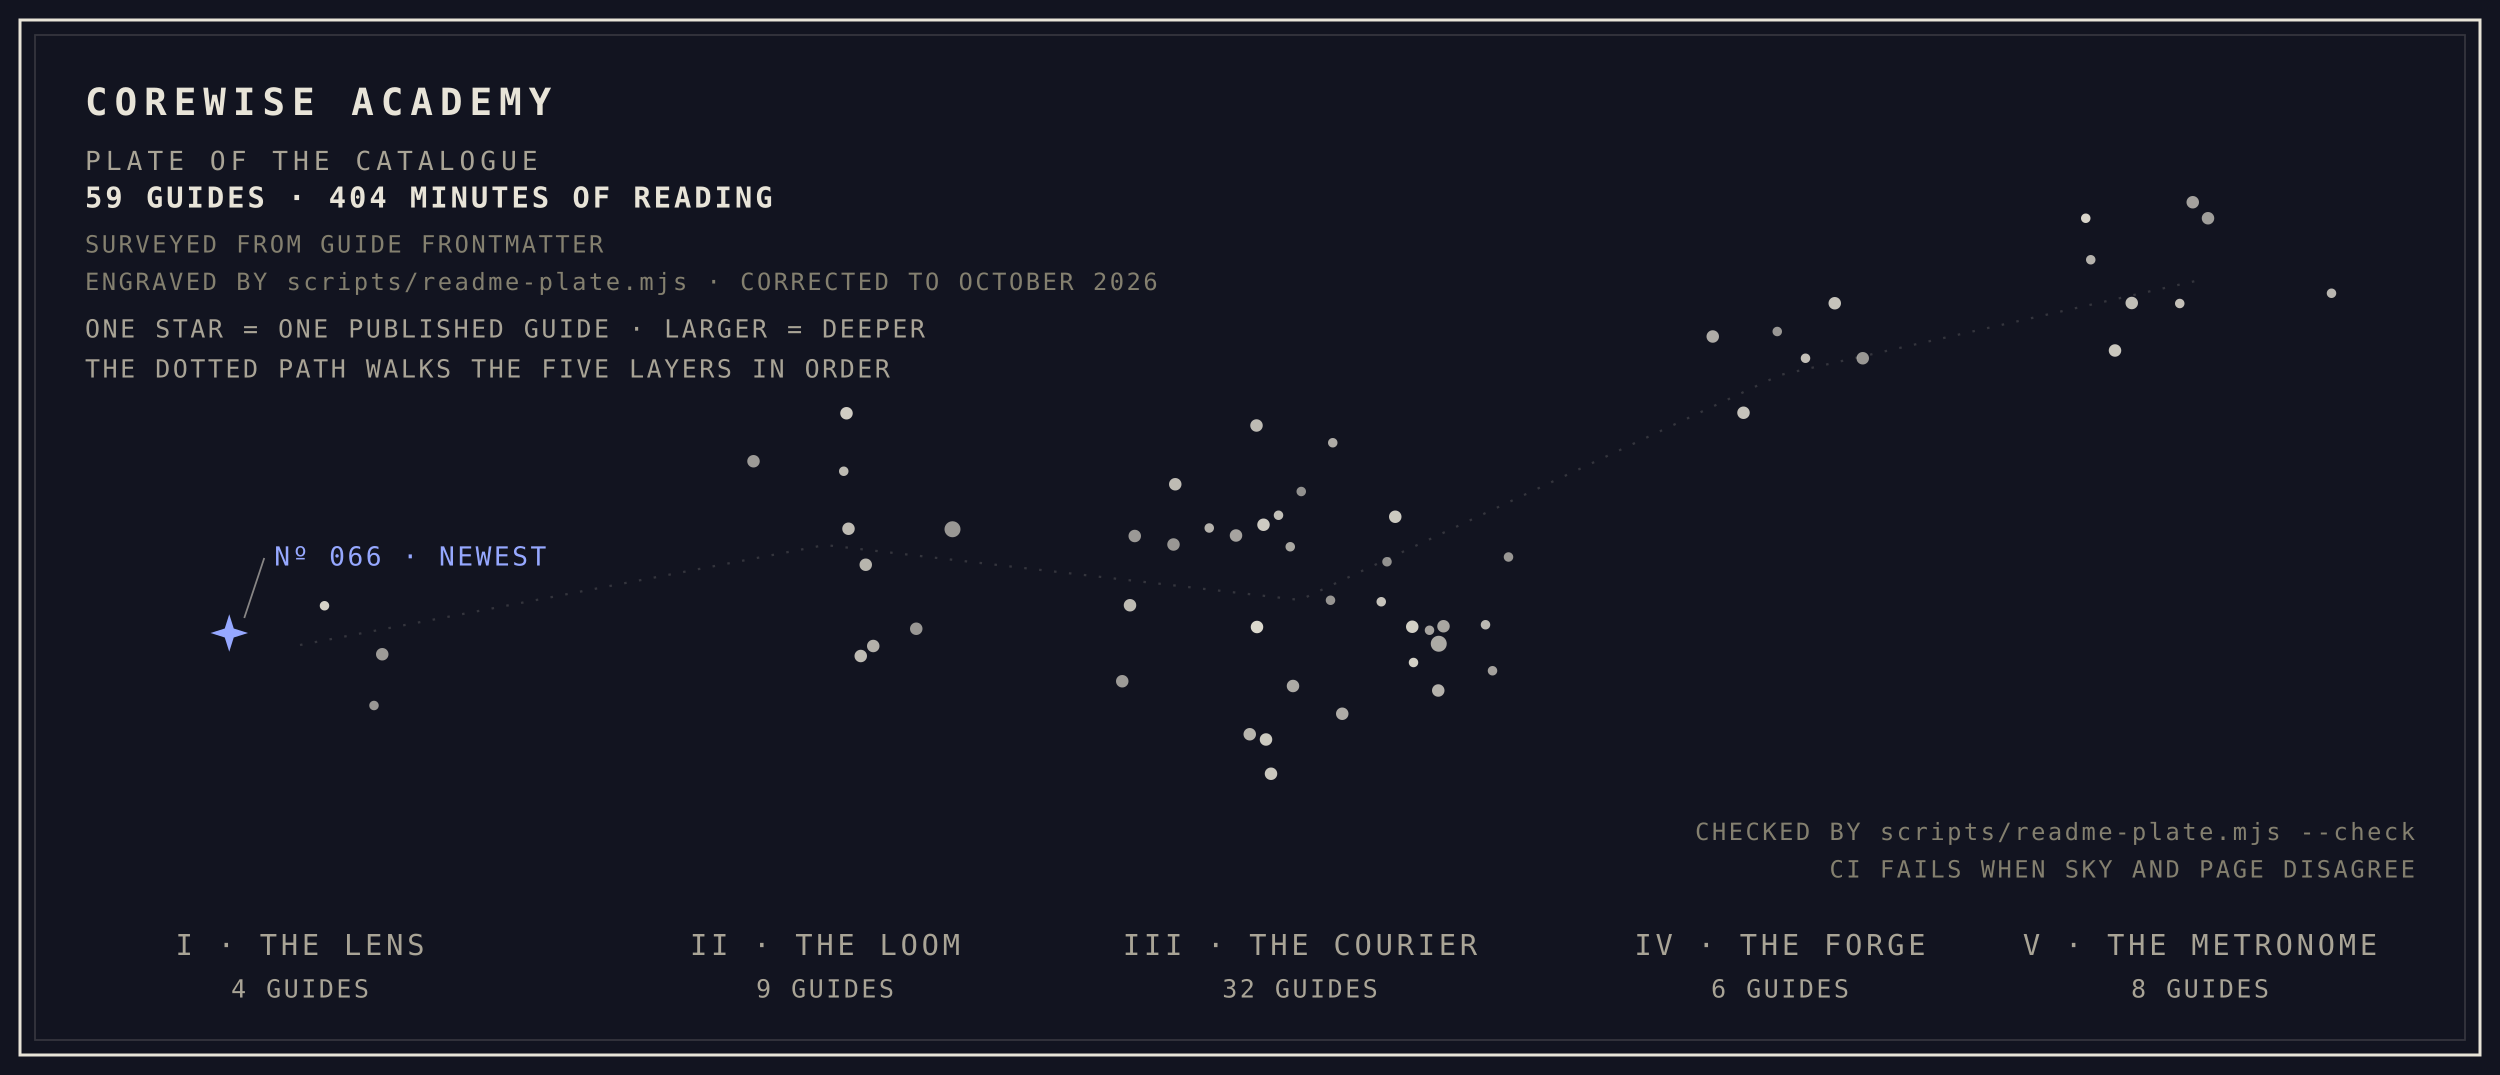
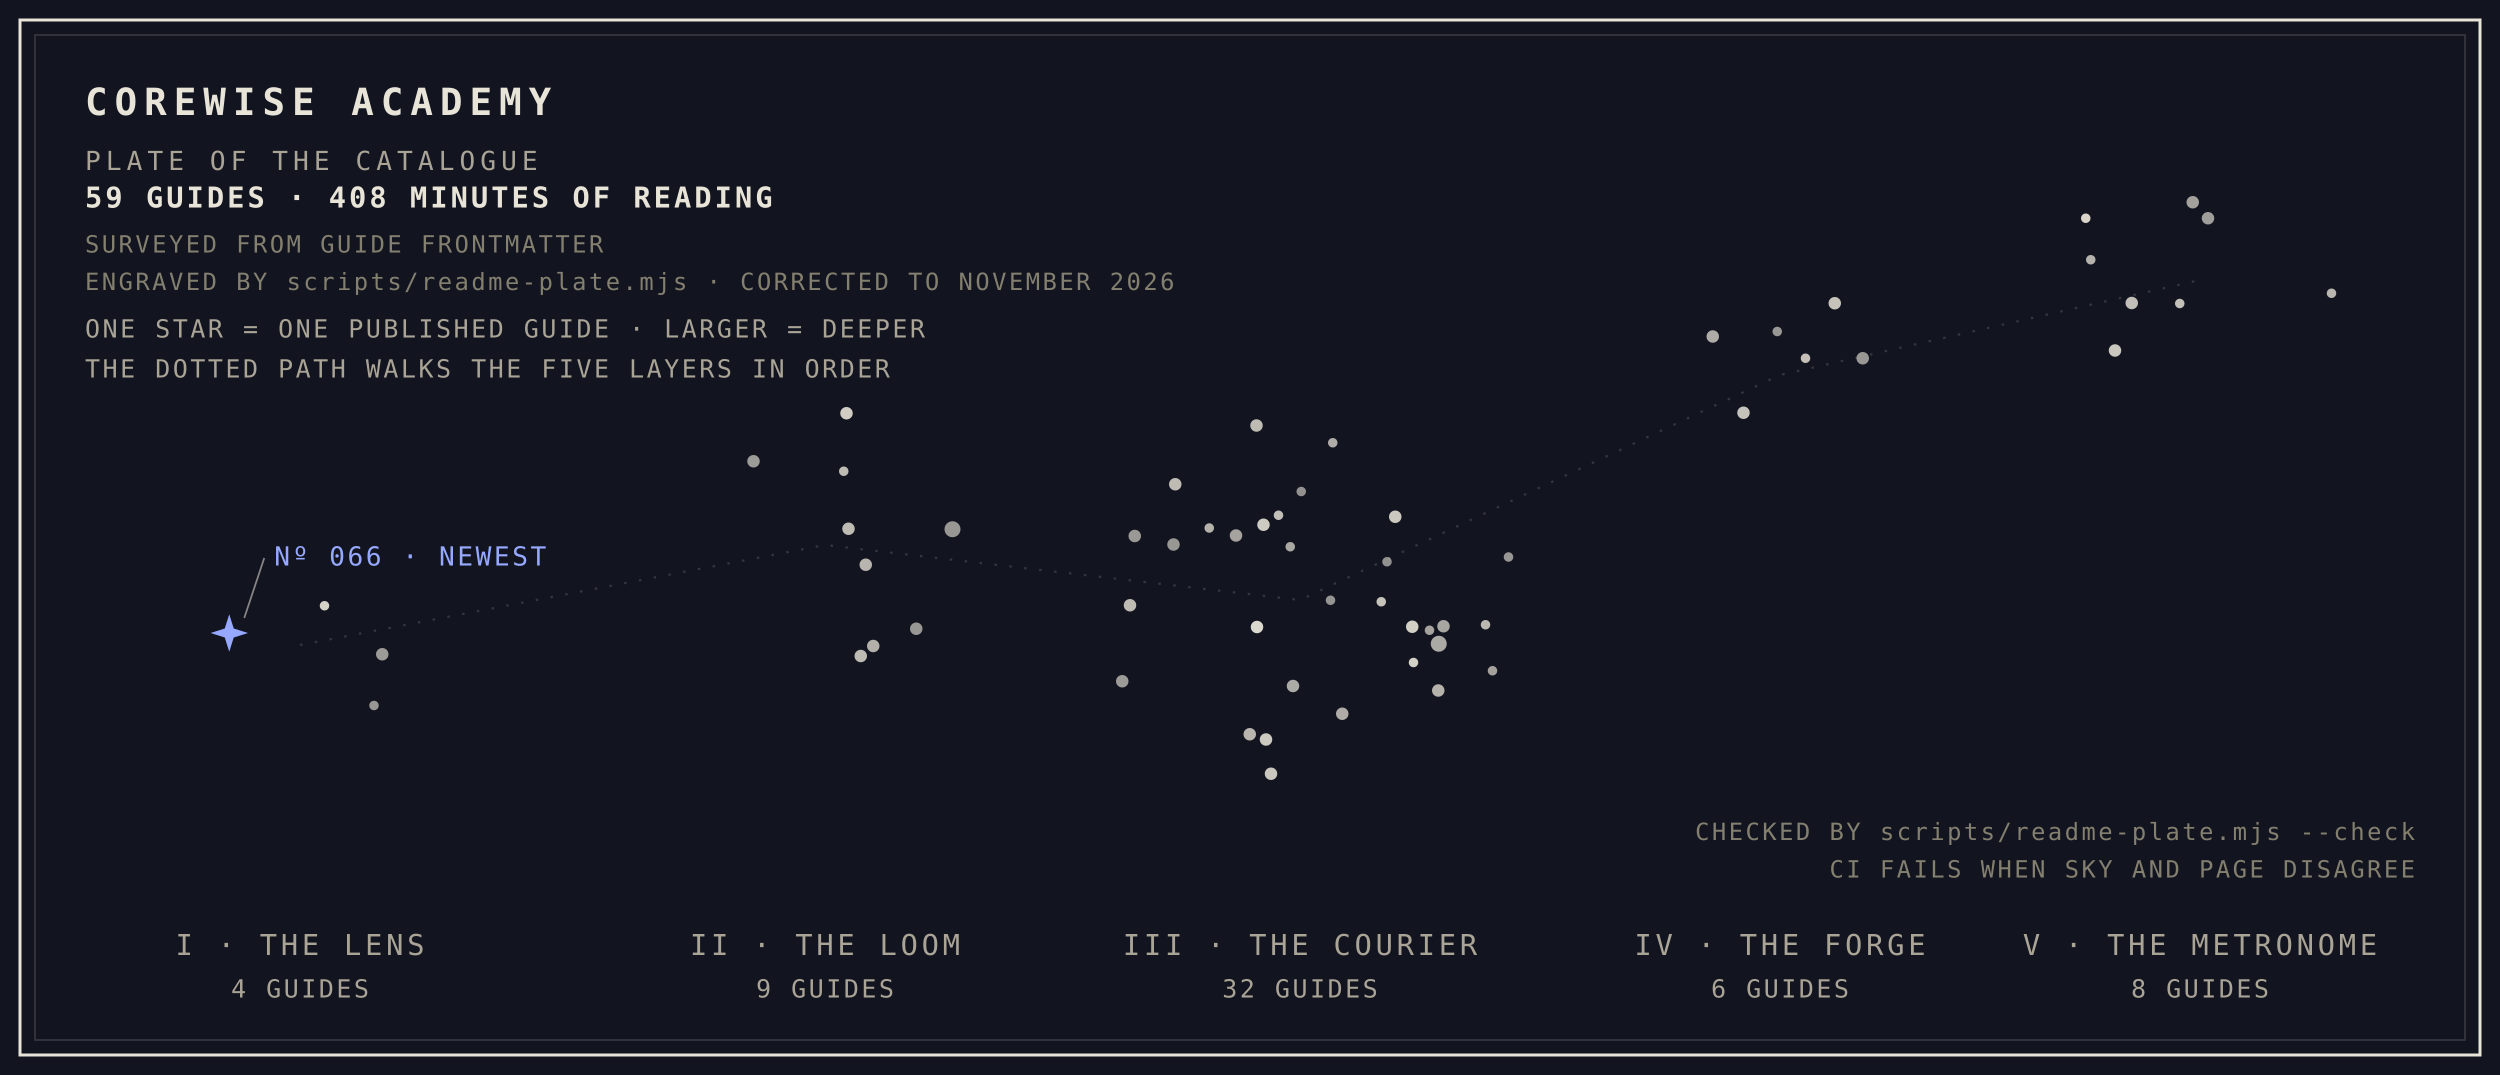
<svg xmlns="http://www.w3.org/2000/svg" viewBox="0 0 1000 430" role="img" aria-label="Chart of the CoreWise Academy catalogue: 59 published guides as stars in five constellations, one per curriculum layer.">
  <g font-family="ui-monospace, 'IBM Plex Mono', SFMono-Regular, Menlo, monospace">
    <rect x="0" y="0" width="1000" height="430" fill="#121420" />
    <rect x="8" y="8" width="984" height="414" fill="none" stroke="#e8e4d8" stroke-width="1.2" />
    <rect x="14" y="14" width="972" height="402" fill="none" stroke="#e8e4d8" stroke-opacity="0.16" stroke-width="0.7" />
    <path d="M 120 258 L 330 218 L 520 240 L 712 150 L 880 112" fill="none" stroke="#e8e4d8" stroke-opacity="0.16" stroke-width="0.9" stroke-dasharray="1 5" />
    <path d="M12 0 L14.88 9.12 L24 12 L14.88 14.88 L12 24 L9.12 14.88 L0 12 L9.12 9.12 Z" transform="translate(84.20 245.70) scale(0.625)" fill="#96a8ff" />
    <circle cx="129.8" cy="242.3" r="1.9" fill="#e8e4d8" fill-opacity="0.91" />
    <circle cx="149.6" cy="282.2" r="1.9" fill="#e8e4d8" fill-opacity="0.63" />
    <circle cx="152.9" cy="261.7" r="2.5" fill="#e8e4d8" fill-opacity="0.65" />
    <text x="120" y="382" text-anchor="middle" font-size="11.5" letter-spacing="1.5" fill="#a9a496">I · THE LENS</text>
    <text x="120" y="399" text-anchor="middle" font-size="10" letter-spacing="1" fill="#a9a496">4 GUIDES</text>
    <circle cx="337.5" cy="188.5" r="1.9" fill="#e8e4d8" fill-opacity="0.8" />
    <circle cx="381" cy="211.7" r="3.2" fill="#e8e4d8" fill-opacity="0.63" />
    <circle cx="301.4" cy="184.5" r="2.5" fill="#e8e4d8" fill-opacity="0.65" />
    <circle cx="349.3" cy="258.4" r="2.5" fill="#e8e4d8" fill-opacity="0.75" />
    <circle cx="338.6" cy="165.3" r="2.5" fill="#e8e4d8" fill-opacity="0.89" />
    <circle cx="344.3" cy="262.4" r="2.5" fill="#e8e4d8" fill-opacity="0.8" />
    <circle cx="366.5" cy="251.5" r="2.5" fill="#e8e4d8" fill-opacity="0.63" />
    <circle cx="346.3" cy="225.9" r="2.5" fill="#e8e4d8" fill-opacity="0.77" />
    <circle cx="339.4" cy="211.5" r="2.5" fill="#e8e4d8" fill-opacity="0.8" />
    <text x="330" y="382" text-anchor="middle" font-size="11.5" letter-spacing="1.5" fill="#a9a496">II · THE LOOM</text>
    <text x="330" y="399" text-anchor="middle" font-size="10" letter-spacing="1" fill="#a9a496">9 GUIDES</text>
    <circle cx="575.3" cy="276.2" r="2.5" fill="#e8e4d8" fill-opacity="0.76" />
    <circle cx="469.4" cy="217.8" r="2.5" fill="#e8e4d8" fill-opacity="0.63" />
    <circle cx="564.9" cy="250.7" r="2.5" fill="#e8e4d8" fill-opacity="0.9" />
    <circle cx="516.1" cy="218.7" r="1.9" fill="#e8e4d8" fill-opacity="0.71" />
    <circle cx="448.9" cy="272.5" r="2.5" fill="#e8e4d8" fill-opacity="0.65" />
    <circle cx="536.9" cy="285.5" r="2.5" fill="#e8e4d8" fill-opacity="0.73" />
    <circle cx="506.4" cy="295.8" r="2.5" fill="#e8e4d8" fill-opacity="0.87" />
    <circle cx="552.5" cy="240.7" r="1.9" fill="#e8e4d8" fill-opacity="0.84" />
    <circle cx="505.4" cy="209.9" r="2.5" fill="#e8e4d8" fill-opacity="0.88" />
    <circle cx="517.2" cy="274.4" r="2.5" fill="#e8e4d8" fill-opacity="0.72" />
    <circle cx="483.7" cy="211.2" r="1.9" fill="#e8e4d8" fill-opacity="0.76" />
    <circle cx="533.1" cy="177.1" r="1.9" fill="#e8e4d8" fill-opacity="0.73" />
    <circle cx="571.8" cy="252.1" r="1.9" fill="#e8e4d8" fill-opacity="0.69" />
    <circle cx="494.4" cy="214.2" r="2.5" fill="#e8e4d8" fill-opacity="0.69" />
    <circle cx="520.5" cy="196.6" r="1.9" fill="#e8e4d8" fill-opacity="0.6" />
    <circle cx="575.5" cy="257.5" r="3.2" fill="#e8e4d8" fill-opacity="0.72" />
    <circle cx="453.9" cy="214.4" r="2.5" fill="#e8e4d8" fill-opacity="0.64" />
    <circle cx="532.2" cy="240.1" r="1.9" fill="#e8e4d8" fill-opacity="0.62" />
    <circle cx="470.1" cy="193.7" r="2.5" fill="#e8e4d8" fill-opacity="0.8" />
    <circle cx="502.6" cy="170.2" r="2.5" fill="#e8e4d8" fill-opacity="0.8" />
    <circle cx="452" cy="242.1" r="2.5" fill="#e8e4d8" fill-opacity="0.8" />
    <circle cx="499.9" cy="293.7" r="2.5" fill="#e8e4d8" fill-opacity="0.77" />
    <circle cx="508.4" cy="309.5" r="2.5" fill="#e8e4d8" fill-opacity="0.86" />
    <circle cx="511.4" cy="206.1" r="1.9" fill="#e8e4d8" fill-opacity="0.82" />
    <circle cx="603.4" cy="222.8" r="1.9" fill="#e8e4d8" fill-opacity="0.63" />
    <circle cx="502.8" cy="250.8" r="2.5" fill="#e8e4d8" fill-opacity="0.94" />
    <circle cx="577.4" cy="250.5" r="2.5" fill="#e8e4d8" fill-opacity="0.7" />
    <circle cx="565.4" cy="265" r="1.9" fill="#e8e4d8" fill-opacity="0.9" />
    <circle cx="597" cy="268.3" r="1.9" fill="#e8e4d8" fill-opacity="0.68" />
    <circle cx="594.2" cy="249.9" r="1.9" fill="#e8e4d8" fill-opacity="0.79" />
    <circle cx="554.8" cy="224.7" r="1.9" fill="#e8e4d8" fill-opacity="0.6" />
    <circle cx="558.1" cy="206.7" r="2.5" fill="#e8e4d8" fill-opacity="0.87" />
    <text x="520" y="382" text-anchor="middle" font-size="11.5" letter-spacing="1.5" fill="#a9a496">III · THE COURIER</text>
    <text x="520" y="399" text-anchor="middle" font-size="10" letter-spacing="1" fill="#a9a496">32 GUIDES</text>
    <circle cx="710.9" cy="132.6" r="1.9" fill="#e8e4d8" fill-opacity="0.63" />
    <circle cx="745.1" cy="143.3" r="2.5" fill="#e8e4d8" fill-opacity="0.63" />
    <circle cx="722.2" cy="143.3" r="1.9" fill="#e8e4d8" fill-opacity="0.83" />
    <circle cx="697.4" cy="165.1" r="2.5" fill="#e8e4d8" fill-opacity="0.84" />
    <circle cx="685.1" cy="134.6" r="2.5" fill="#e8e4d8" fill-opacity="0.73" />
    <circle cx="733.9" cy="121.3" r="2.5" fill="#e8e4d8" fill-opacity="0.84" />
    <text x="712" y="382" text-anchor="middle" font-size="11.5" letter-spacing="1.5" fill="#a9a496">IV · THE FORGE</text>
    <text x="712" y="399" text-anchor="middle" font-size="10" letter-spacing="1" fill="#a9a496">6 GUIDES</text>
    <circle cx="846" cy="140.2" r="2.5" fill="#e8e4d8" fill-opacity="0.86" />
    <circle cx="852.7" cy="121.2" r="2.5" fill="#e8e4d8" fill-opacity="0.82" />
    <circle cx="871.9" cy="121.4" r="1.9" fill="#e8e4d8" fill-opacity="0.83" />
    <circle cx="883.2" cy="87.3" r="2.5" fill="#e8e4d8" fill-opacity="0.66" />
    <circle cx="836.3" cy="103.9" r="1.9" fill="#e8e4d8" fill-opacity="0.76" />
    <circle cx="877.1" cy="80.9" r="2.5" fill="#e8e4d8" fill-opacity="0.68" />
    <circle cx="932.6" cy="117.3" r="1.9" fill="#e8e4d8" fill-opacity="0.78" />
    <circle cx="834.3" cy="87.3" r="1.9" fill="#e8e4d8" fill-opacity="0.93" />
    <text x="880" y="382" text-anchor="middle" font-size="11.5" letter-spacing="1.5" fill="#a9a496">V · THE METRONOME</text>
    <text x="880" y="399" text-anchor="middle" font-size="10" letter-spacing="1" fill="#a9a496">8 GUIDES</text>
    <path d="M 97.7 247.2 L 105.7 223.2" stroke="#e8e4d8" stroke-opacity="0.55" stroke-width="0.7" fill="none" />
    <text x="109.7" y="226.2" font-size="10.5" letter-spacing="1" fill="#96a8ff">Nº 066 · NEWEST</text>
    <text x="34" y="46" font-size="15" letter-spacing="2.8" fill="#e8e4d8" font-weight="600">COREWISE ACADEMY</text>
    <text x="34" y="68" font-size="10.5" letter-spacing="2" fill="#a9a496" font-weight="400">PLATE OF THE CATALOGUE</text>
-     <text x="34" y="83" font-size="11.5" letter-spacing="1.2" fill="#e8e4d8" font-weight="600">59 GUIDES · 404 MINUTES OF READING</text>
+     <text x="34" y="83" font-size="11.5" letter-spacing="1.2" fill="#e8e4d8" font-weight="600">59 GUIDES · 408 MINUTES OF READING</text>
    <text x="34" y="101" font-size="9.5" letter-spacing="1" fill="#84806f" font-weight="400">SURVEYED FROM GUIDE FRONTMATTER</text>
-     <text x="34" y="116" font-size="9.5" letter-spacing="1" fill="#84806f" font-weight="400">ENGRAVED BY scripts/readme-plate.mjs · CORRECTED TO OCTOBER 2026</text>
+     <text x="34" y="116" font-size="9.5" letter-spacing="1" fill="#84806f" font-weight="400">ENGRAVED BY scripts/readme-plate.mjs · CORRECTED TO NOVEMBER 2026</text>
    <text x="34" y="135" font-size="10" letter-spacing="1" fill="#a9a496">ONE STAR = ONE PUBLISHED GUIDE · LARGER = DEEPER</text>
    <text x="34" y="151" font-size="10" letter-spacing="1" fill="#a9a496">THE DOTTED PATH WALKS THE FIVE LAYERS IN ORDER</text>
    <text x="966" y="336" text-anchor="end" font-size="9.5" letter-spacing="1" fill="#84806f">CHECKED BY scripts/readme-plate.mjs --check</text>
    <text x="966" y="351" text-anchor="end" font-size="9.5" letter-spacing="1" fill="#84806f">CI FAILS WHEN SKY AND PAGE DISAGREE</text>
  </g>
</svg>
